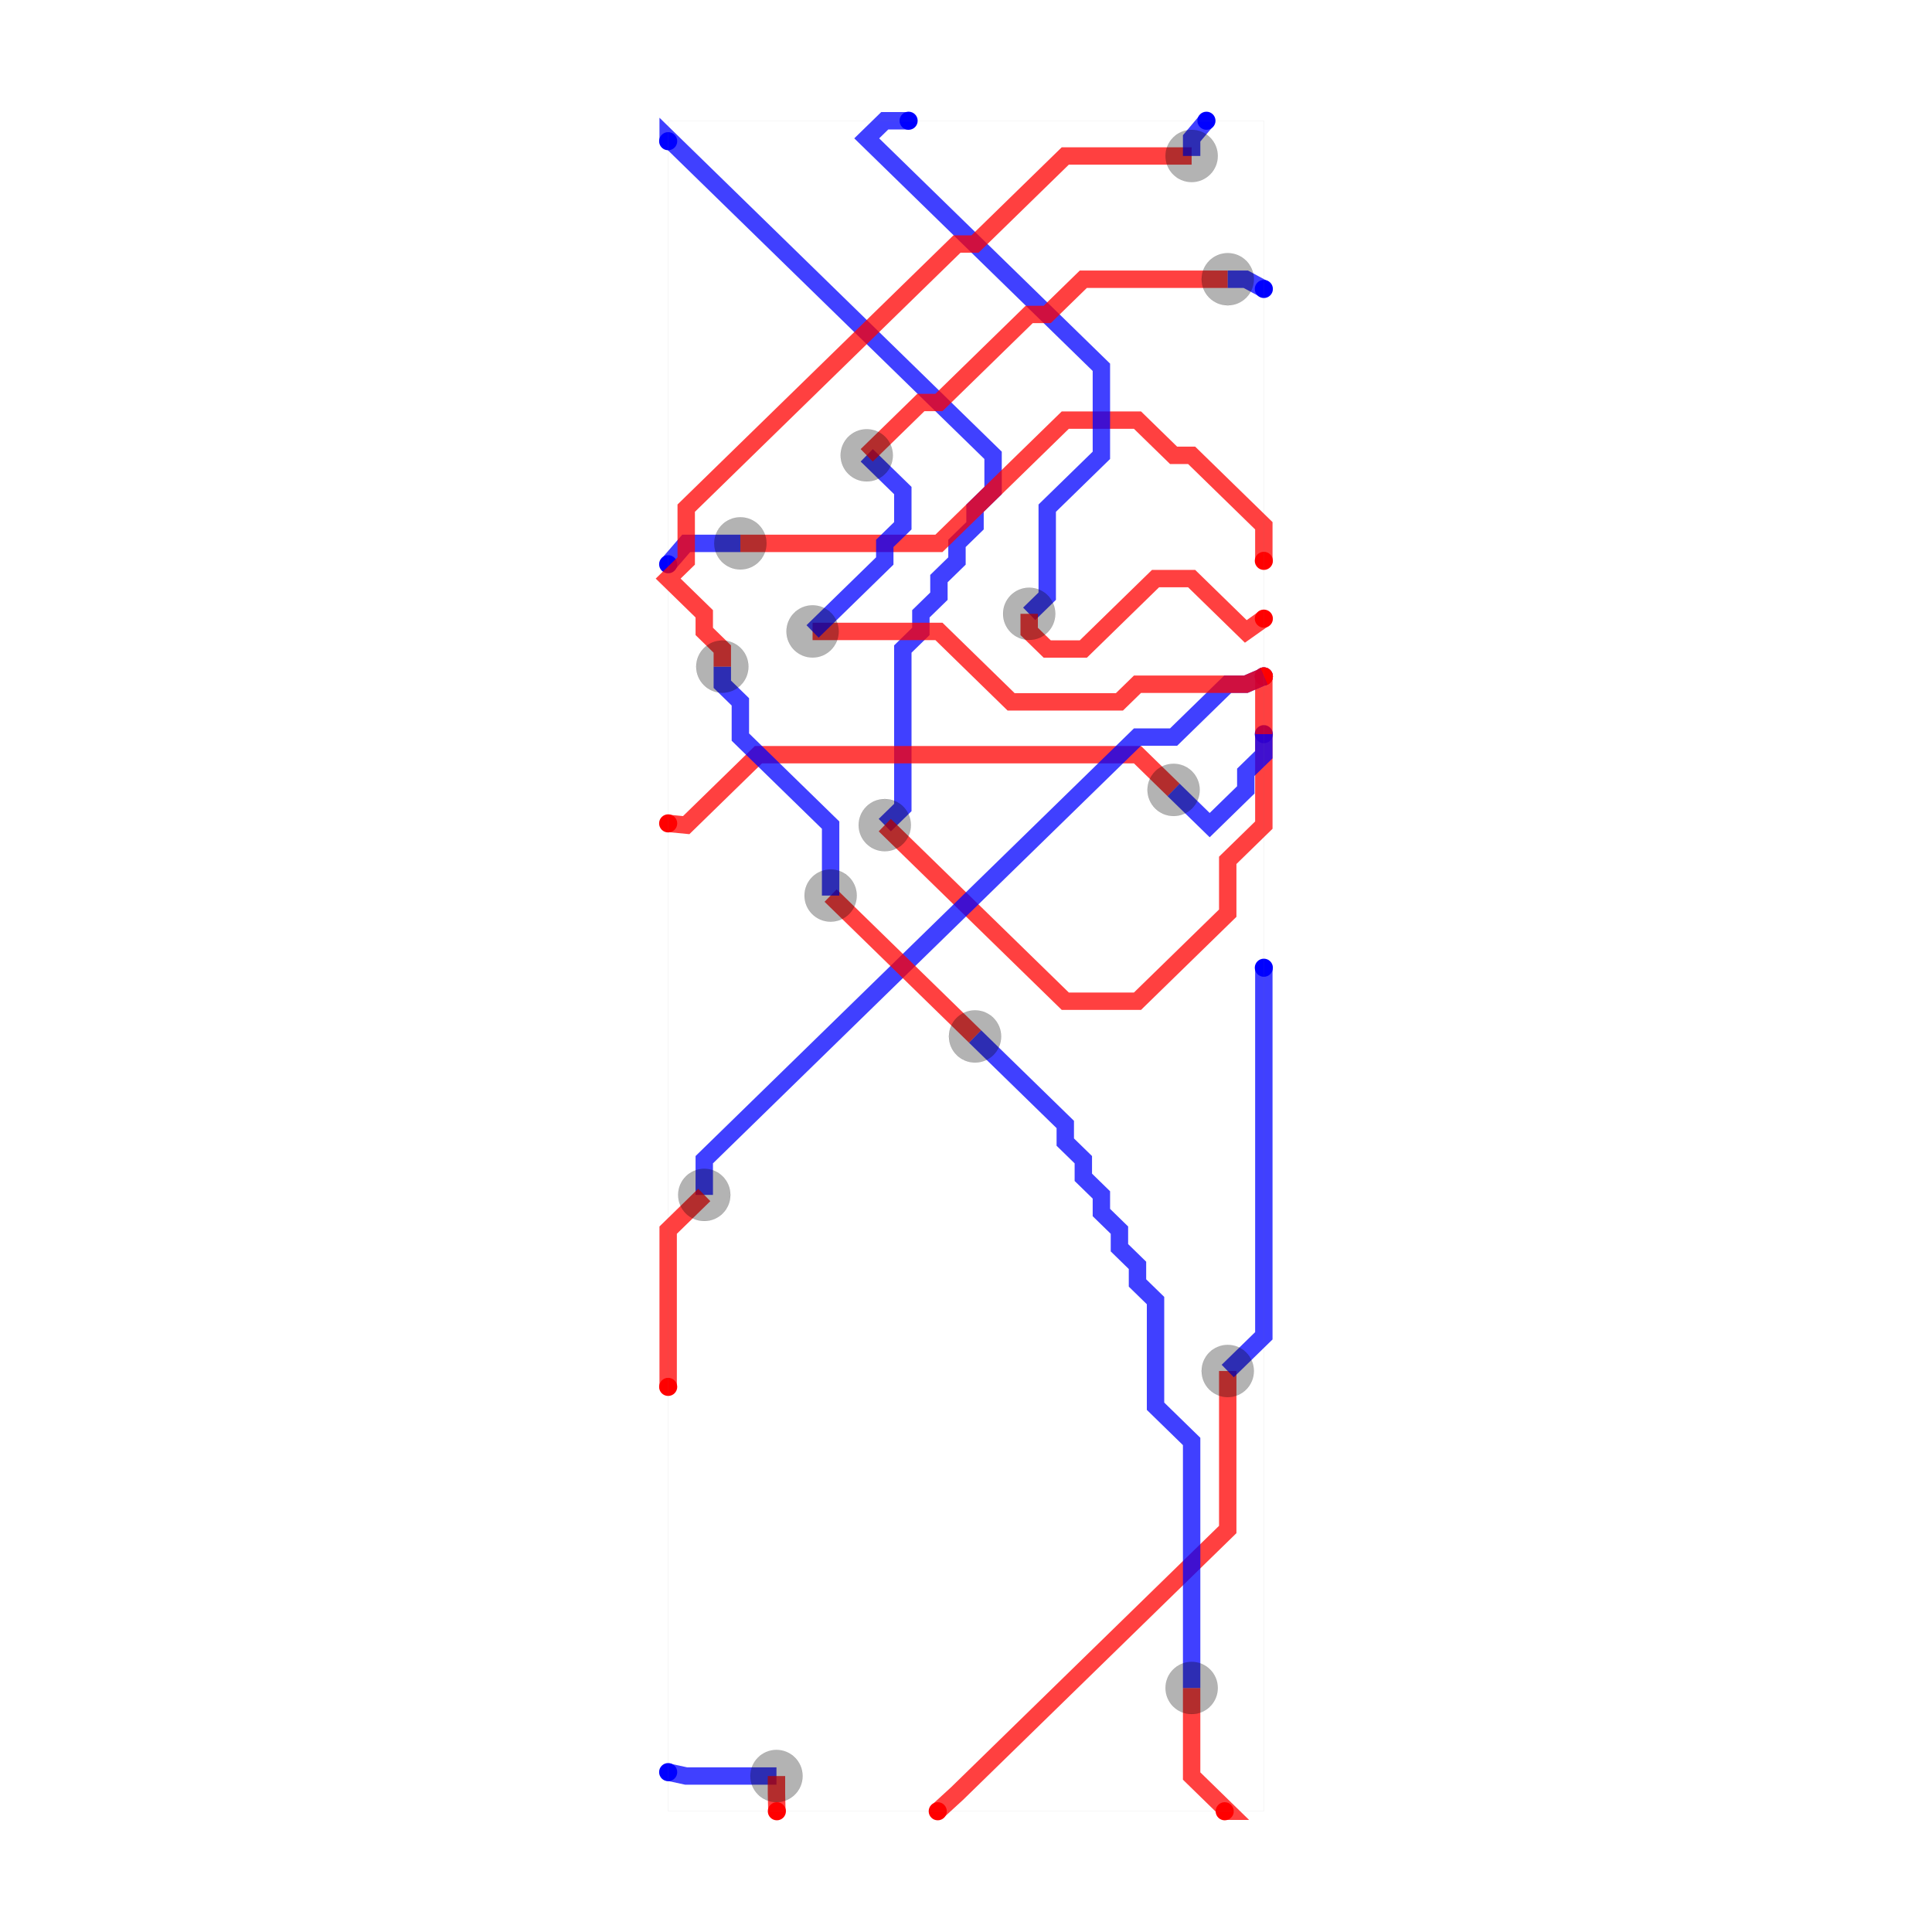
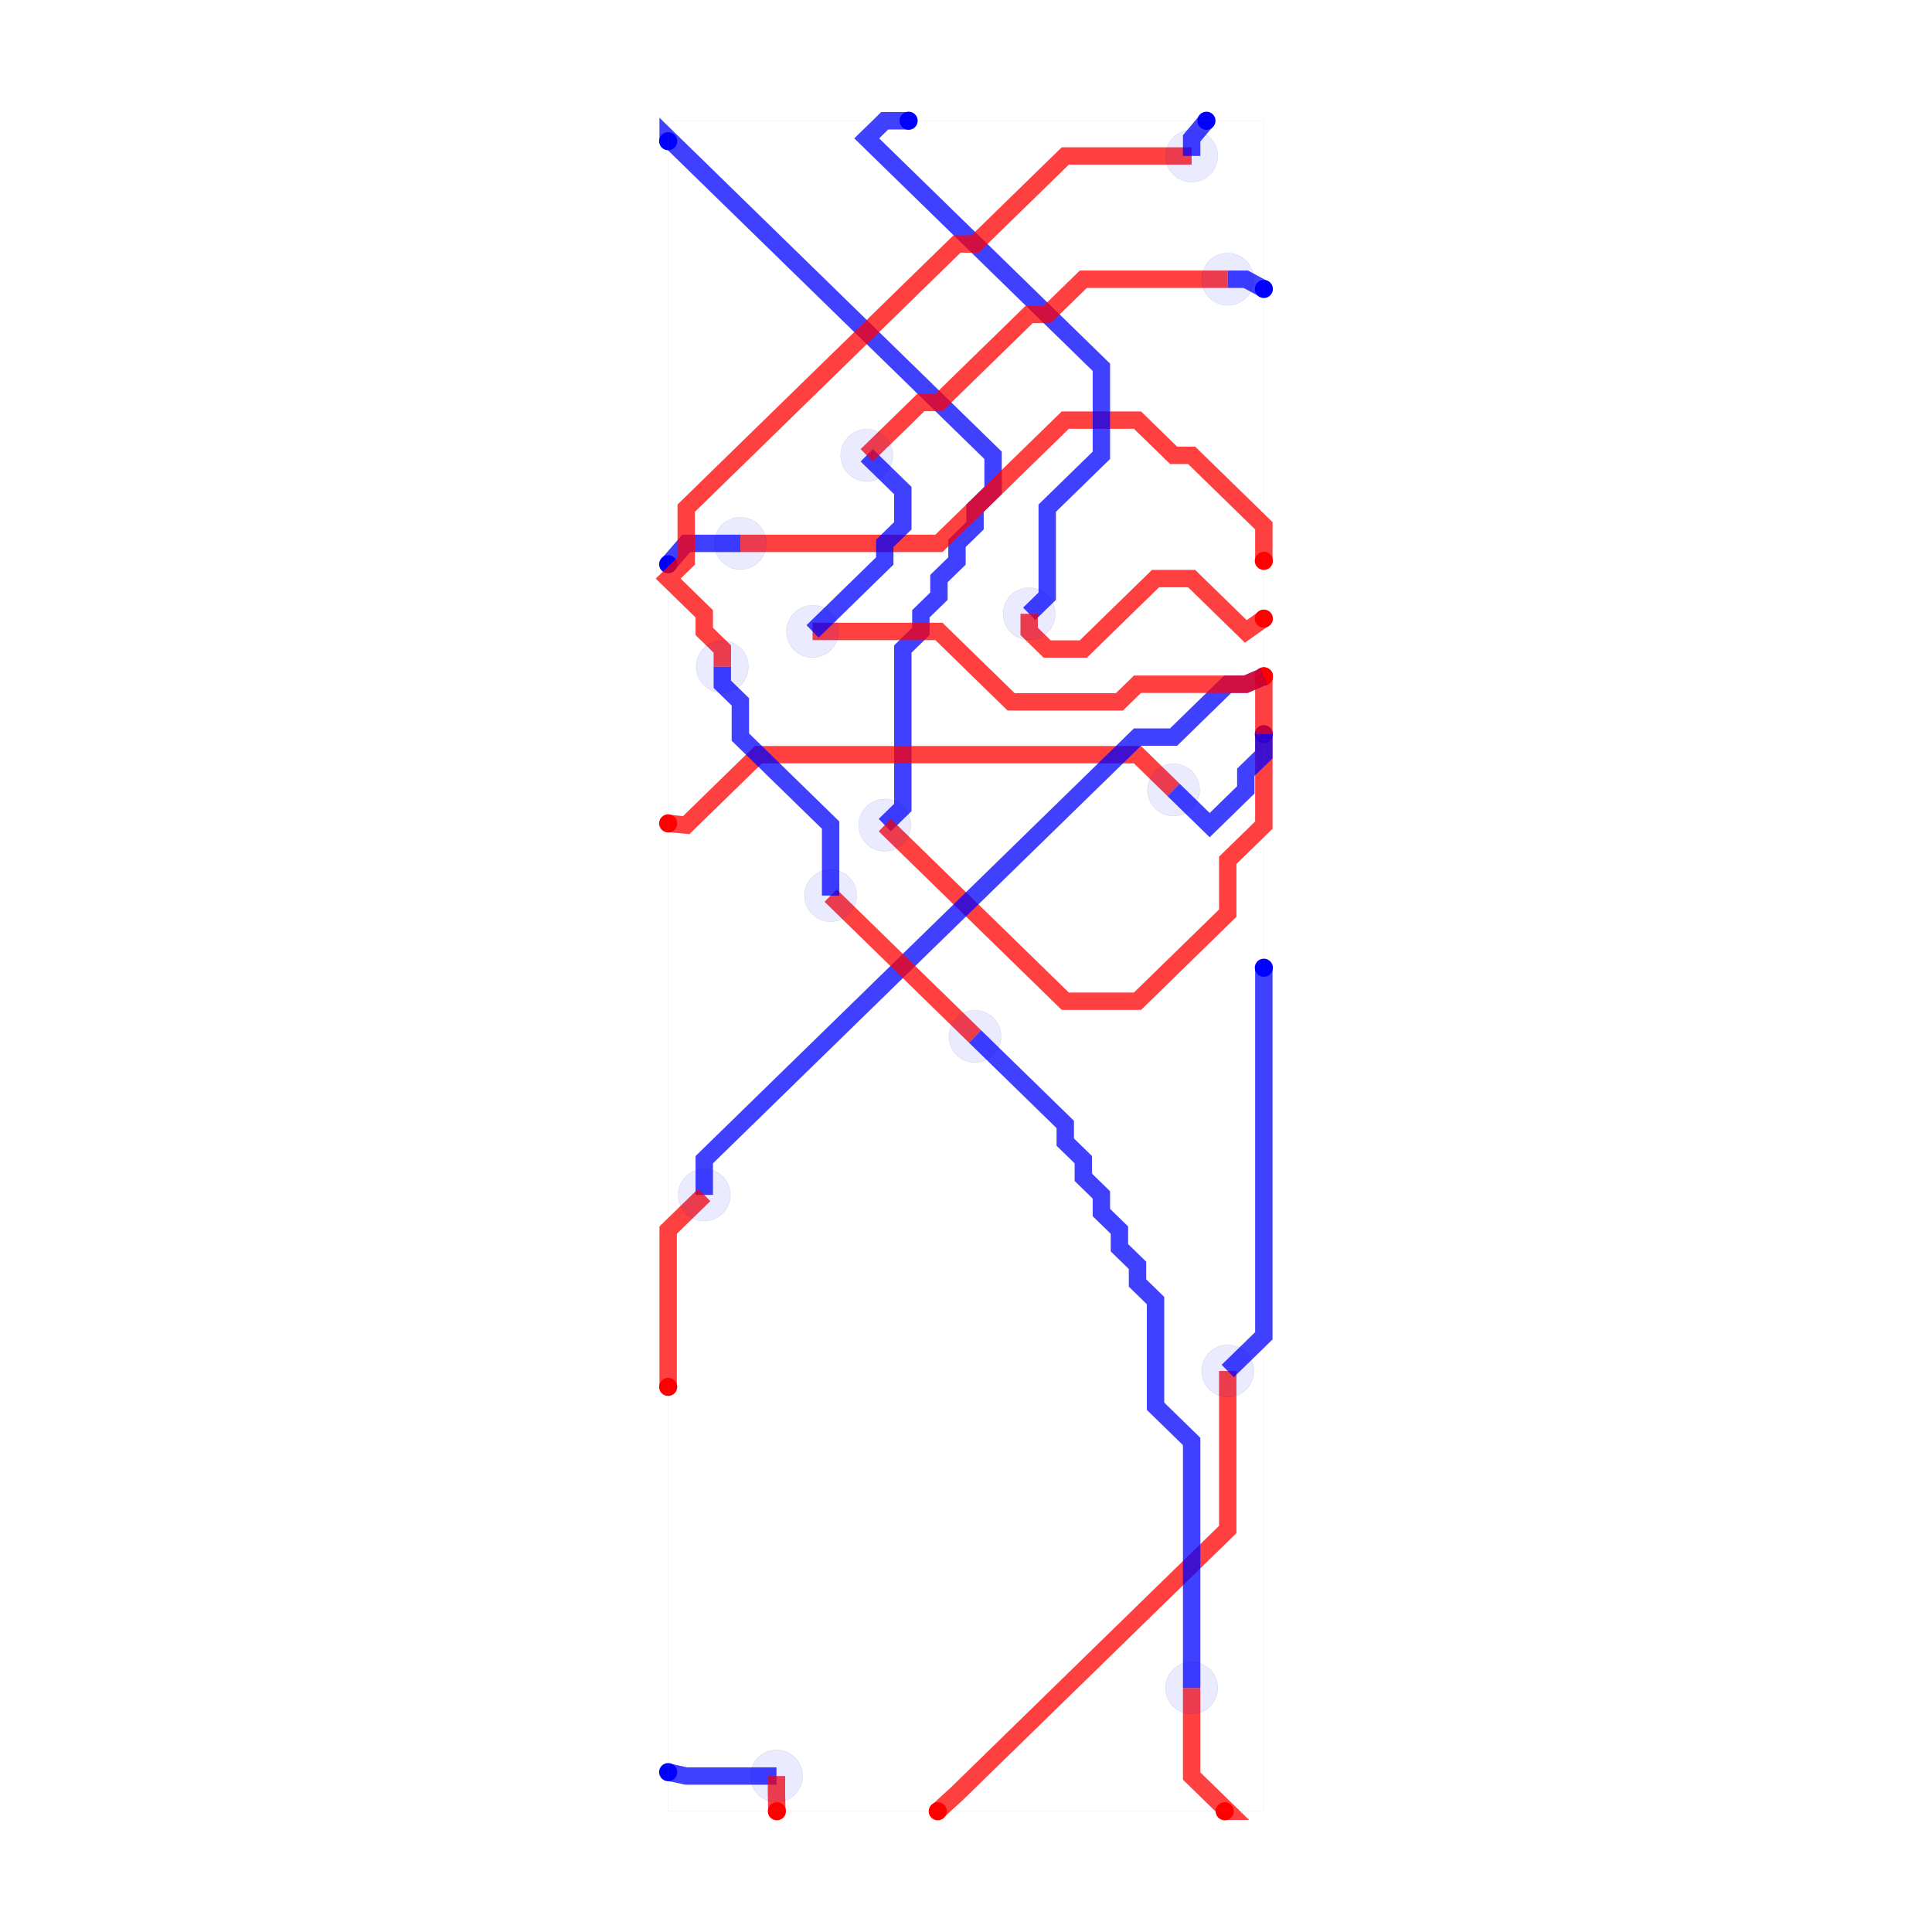
<svg xmlns="http://www.w3.org/2000/svg" width="640" height="640" viewBox="0 0 640 640">
  <rect width="100%" height="100%" fill="white" />
  <g>
    <circle data-type="point" data-label="source_net_10" data-x="-2.325" data-y="0.00012700000002041634" cx="418.663" cy="224.067" r="3" fill="blue" />
  </g>
  <g>
    <circle data-type="point" data-label="source_net_10" data-x="-5.75" data-y="-4.084999999999998" cx="221.337" cy="459.424" r="3" fill="red" />
  </g>
  <g>
    <circle data-type="point" data-label="source_net_11_mst1" data-x="-5.75" data-y="0.6450000000000004" cx="221.337" cy="186.914" r="3" fill="blue" />
  </g>
  <g>
    <circle data-type="point" data-label="source_net_11_mst1" data-x="-2.3249999999999993" data-y="0.6644318000000826" cx="418.663" cy="185.794" r="3" fill="red" />
  </g>
  <g>
    <circle data-type="point" data-label="source_net_14_mst0" data-x="-5.75" data-y="-6.3" cx="221.337" cy="587.037" r="3" fill="blue" />
  </g>
  <g>
    <circle data-type="point" data-label="source_net_14_mst0" data-x="-5.125000000000001" data-y="-6.525" cx="257.346" cy="600" r="3" fill="red" />
  </g>
  <g>
    <circle data-type="point" data-label="source_net_12_mst0" data-x="-5.75" data-y="3.0775" cx="221.337" cy="46.77" r="3" fill="blue" />
  </g>
  <g>
    <circle data-type="point" data-label="source_net_12_mst0" data-x="-2.3249999999999993" data-y="0.00012700000002052736" cx="418.663" cy="224.067" r="3" fill="red" />
  </g>
  <g>
    <circle data-type="point" data-label="source_net_12_mst1" data-x="-2.3249999999999993" data-y="0.00012700000002052736" cx="418.663" cy="224.067" r="3" fill="red" />
  </g>
  <g>
    <circle data-type="point" data-label="source_net_12_mst1" data-x="-2.3249999999999993" data-y="2.227772720000033" cx="418.663" cy="95.725" r="3" fill="blue" />
  </g>
  <g>
    <circle data-type="point" data-label="source_net_8_mst1" data-x="-5.75" data-y="-0.8449999999999998" cx="221.337" cy="272.757" r="3" fill="red" />
  </g>
  <g>
    <circle data-type="point" data-label="source_net_8_mst1" data-x="-2.325" data-y="-0.33202540000001046" cx="418.663" cy="243.203" r="3" fill="blue" />
  </g>
  <g>
    <circle data-type="point" data-label="source_net_13_mst1" data-x="-4.367500000000001" data-y="3.195" cx="300.988" cy="40" r="3" fill="blue" />
  </g>
  <g>
    <circle data-type="point" data-label="source_net_13_mst1" data-x="-2.3249999999999993" data-y="0.3322794000000515" cx="418.663" cy="204.93" r="3" fill="red" />
  </g>
  <g>
    <circle data-type="point" data-label="source_net_14_mst1" data-x="-4.2" data-y="-6.525" cx="310.638" cy="600" r="3" fill="red" />
  </g>
  <g>
    <circle data-type="point" data-label="source_net_14_mst1" data-x="-2.3249999999999993" data-y="-1.6749962000000074" cx="418.663" cy="320.576" r="3" fill="blue" />
  </g>
  <g>
    <circle data-type="point" data-label="source_net_15_mst4" data-x="-2.55" data-y="-6.525" cx="405.7" cy="600" r="3" fill="red" />
  </g>
  <g>
    <circle data-type="point" data-label="source_net_15_mst4" data-x="-2.655000000000001" data-y="3.1949999999999994" cx="399.65" cy="40" r="3" fill="blue" />
  </g>
  <g>
    <polyline data-points="-4.2,-6.525 -4.089393939393939,-6.423749999999999 -3.985606060606061,-6.322499999999999 -3.8818181818181823,-6.2212499999999995 -3.778030303030303,-6.119999999999999 -3.6742424242424243,-6.01875 -3.5704545454545458,-5.917499999999999 -3.466666666666667,-5.816249999999999 -3.362878787878788,-5.714999999999999 -3.2590909090909093,-5.61375 -3.1553030303030303,-5.512499999999999 -3.0515151515151513,-5.411249999999999 -2.9477272727272728,-5.31 -2.843939393939394,-5.208749999999999 -2.7401515151515152,-5.107499999999999 -2.6363636363636362,-5.00625 -2.5325757575757573,-4.904999999999999 -2.5325757575757573,-4.80375 -2.5325757575757573,-4.702499999999999 -2.5325757575757573,-4.601249999999999 -2.5325757575757573,-4.5 -2.5325757575757573,-4.398750000000001 -2.5325757575757573,-4.297499999999999 -2.5325757575757573,-4.196249999999999 -2.5325757575757573,-4.095 -2.5325757575757573,-3.99375" data-type="line" data-label="" points="310.638,600 317.01,594.167 322.99,588.333 328.969,582.5 334.949,576.667 340.928,570.833 346.908,565 352.888,559.167 358.867,553.333 364.847,547.5 370.826,541.667 376.806,535.833 382.785,530 388.765,524.167 394.744,518.333 400.724,512.5 406.703,506.667 406.703,500.833 406.703,495 406.703,489.167 406.703,483.333 406.703,477.5 406.703,471.667 406.703,465.833 406.703,460 406.703,454.167" fill="none" stroke="rgba(255,0,0,0.75)" stroke-width="5.761" />
  </g>
  <g>
    <polyline data-points="-2.5325757575757573,-3.99375 -2.428787878787879,-3.8925 -2.325,-3.7912500000000002 -2.325,-3.6900000000000004 -2.325,-3.58875 -2.325,-3.4875000000000003 -2.325,-3.38625 -2.325,-3.2850000000000006 -2.325,-3.1837500000000003 -2.325,-3.0825000000000005 -2.325,-2.98125 -2.325,-2.8800000000000003 -2.325,-2.7787500000000005 -2.325,-2.6775000000000007 -2.325,-2.5762500000000004 -2.325,-2.475000000000001 -2.325,-2.3737500000000002 -2.325,-2.272500000000001 -2.325,-2.17125 -2.325,-2.0700000000000007 -2.325,-1.9687500000000009 -2.325,-1.8675000000000004 -2.325,-1.7662500000000008 -2.3249999999999993,-1.6749962000000074" data-type="line" data-label="" points="406.703,454.167 412.683,448.333 418.663,442.5 418.663,436.667 418.663,430.833 418.663,425 418.663,419.167 418.663,413.333 418.663,407.5 418.663,401.667 418.663,395.833 418.663,390 418.663,384.167 418.663,378.333 418.663,372.5 418.663,366.667 418.663,360.833 418.663,355 418.663,349.167 418.663,343.333 418.663,337.5 418.663,331.667 418.663,325.833 418.663,320.576" fill="none" stroke="rgba(0,0,255,0.75)" stroke-width="5.761" />
  </g>
  <g>
    <polyline data-points="-5.75,-6.3 -5.646212121212121,-6.322499999999999 -5.542424242424242,-6.322499999999999 -5.4386363636363635,-6.322499999999999 -5.334848484848484,-6.322499999999999 -5.231060606060606,-6.322499999999999 -5.127272727272727,-6.322499999999999" data-type="line" data-label="" points="221.337,587.037 227.317,588.333 233.297,588.333 239.276,588.333 245.256,588.333 251.235,588.333 257.215,588.333" fill="none" stroke="rgba(0,0,255,0.75)" stroke-width="5.761" />
  </g>
  <g>
    <polyline data-points="-5.127272727272727,-6.322499999999999 -5.127272727272727,-6.423749999999999 -5.125000000000001,-6.525" data-type="line" data-label="" points="257.215,588.333 257.215,594.167 257.346,600" fill="none" stroke="rgba(255,0,0,0.75)" stroke-width="5.761" />
  </g>
  <g>
    <polyline data-points="-5.75,3.0775 -5.75,3.0937499999999987 -5.646212121212121,2.992499999999999 -5.542424242424242,2.8912499999999977 -5.4386363636363635,2.789999999999998 -5.334848484848484,2.6887499999999984 -5.231060606060606,2.5874999999999986 -5.127272727272727,2.486249999999999 -5.023484848484848,2.3849999999999976 -4.91969696969697,2.283749999999998 -4.8159090909090905,2.1824999999999983 -4.712121212121212,2.081249999999999 -4.6083333333333325,1.9799999999999993 -4.504545454545454,1.878749999999998 -4.400757575757576,1.7774999999999983 -4.296969696969697,1.6762499999999987 -4.193181818181818,1.574999999999999 -4.089393939393939,1.4737499999999986 -3.985606060606061,1.372499999999999 -3.8818181818181823,1.2712499999999984 -3.8818181818181823,1.1699999999999988 -3.8818181818181823,1.0687499999999992 -3.985606060606061,0.9674999999999988 -3.985606060606061,0.8662499999999992 -4.089393939393939,0.7649999999999987 -4.089393939393939,0.6637499999999991 -4.193181818181818,0.5624999999999994 -4.193181818181818,0.4612499999999989 -4.296969696969697,0.35999999999999927 -4.296969696969697,0.25874999999999876 -4.400757575757576,0.15749999999999914 -4.400757575757576,0.05624999999999952 -4.400757575757576,-0.045000000000000984 -4.400757575757576,-0.1462500000000006 -4.400757575757576,-0.2475000000000011 -4.400757575757576,-0.3487500000000007 -4.400757575757576,-0.45000000000000034 -4.400757575757576,-0.5512500000000008 -4.400757575757576,-0.6525000000000004 -4.400757575757576,-0.7537500000000009 -4.504545454545454,-0.8550000000000005" data-type="line" data-label="" points="221.337,46.77 221.337,45.833 227.317,51.667 233.297,57.5 239.276,63.333 245.256,69.167 251.235,75 257.215,80.833 263.194,86.667 269.174,92.5 275.153,98.333 281.133,104.167 287.112,110 293.092,115.833 299.072,121.667 305.051,127.5 311.031,133.333 317.01,139.167 322.99,145 328.969,150.833 328.969,156.667 328.969,162.5 322.99,168.333 322.99,174.167 317.01,180 317.01,185.833 311.031,191.667 311.031,197.5 305.051,203.333 305.051,209.167 299.072,215 299.072,220.833 299.072,226.667 299.072,232.5 299.072,238.333 299.072,244.167 299.072,250 299.072,255.833 299.072,261.667 299.072,267.5 293.092,273.333" fill="none" stroke="rgba(0,0,255,0.75)" stroke-width="5.761" />
  </g>
  <g>
    <polyline data-points="-4.504545454545454,-0.8550000000000005 -4.400757575757576,-0.9562500000000002 -4.296969696969697,-1.0575000000000008 -4.193181818181818,-1.1587500000000004 -4.089393939393939,-1.260000000000001 -3.985606060606061,-1.3612500000000005 -3.8818181818181823,-1.4625000000000001 -3.778030303030303,-1.5637500000000006 -3.6742424242424243,-1.6650000000000003 -3.5704545454545458,-1.7662500000000008 -3.466666666666667,-1.8675000000000004 -3.362878787878788,-1.8675000000000004 -3.2590909090909093,-1.8675000000000004 -3.1553030303030303,-1.8675000000000004 -3.0515151515151513,-1.8675000000000004 -2.9477272727272728,-1.7662500000000008 -2.843939393939394,-1.6650000000000003 -2.7401515151515152,-1.5637500000000006 -2.6363636363636362,-1.4625000000000001 -2.5325757575757573,-1.3612500000000005 -2.5325757575757573,-1.260000000000001 -2.5325757575757573,-1.1587500000000004 -2.5325757575757573,-1.0575000000000008 -2.428787878787879,-0.9562500000000002 -2.325,-0.8550000000000005 -2.325,-0.7537500000000009 -2.325,-0.6525000000000004 -2.325,-0.5512500000000008 -2.325,-0.45000000000000034 -2.325,-0.3487500000000007 -2.325,-0.2475000000000011 -2.325,-0.1462500000000006 -2.325,-0.045000000000000984 -2.3249999999999993,0.00012700000002052736" data-type="line" data-label="" points="293.092,273.333 299.072,279.167 305.051,285 311.031,290.833 317.01,296.667 322.99,302.5 328.969,308.333 334.949,314.167 340.928,320 346.908,325.833 352.888,331.667 358.867,331.667 364.847,331.667 370.826,331.667 376.806,331.667 382.785,325.833 388.765,320 394.744,314.167 400.724,308.333 406.703,302.5 406.703,296.667 406.703,290.833 406.703,285 412.683,279.167 418.663,273.333 418.663,267.5 418.663,261.667 418.663,255.833 418.663,250 418.663,244.167 418.663,238.333 418.663,232.5 418.663,226.667 418.663,224.067" fill="none" stroke="rgba(255,0,0,0.75)" stroke-width="5.761" />
  </g>
  <g>
    <polyline data-points="-5.75,-0.8449999999999998 -5.646212121212121,-0.8550000000000005 -5.542424242424242,-0.7537500000000009 -5.4386363636363635,-0.6525000000000004 -5.334848484848484,-0.5512500000000008 -5.231060606060606,-0.45000000000000034 -5.127272727272727,-0.45000000000000034 -5.023484848484848,-0.45000000000000034 -4.91969696969697,-0.45000000000000034 -4.8159090909090905,-0.45000000000000034 -4.712121212121212,-0.45000000000000034 -4.6083333333333325,-0.45000000000000034 -4.504545454545454,-0.45000000000000034 -4.400757575757576,-0.45000000000000034 -4.296969696969697,-0.45000000000000034 -4.193181818181818,-0.45000000000000034 -4.089393939393939,-0.45000000000000034 -3.985606060606061,-0.45000000000000034 -3.8818181818181823,-0.45000000000000034 -3.778030303030303,-0.45000000000000034 -3.6742424242424243,-0.45000000000000034 -3.5704545454545458,-0.45000000000000034 -3.466666666666667,-0.45000000000000034 -3.362878787878788,-0.45000000000000034 -3.2590909090909093,-0.45000000000000034 -3.1553030303030303,-0.45000000000000034 -3.0515151515151513,-0.45000000000000034 -2.9477272727272728,-0.5512500000000008 -2.843939393939394,-0.6525000000000004" data-type="line" data-label="" points="221.337,272.757 227.317,273.333 233.297,267.5 239.276,261.667 245.256,255.833 251.235,250 257.215,250 263.194,250 269.174,250 275.153,250 281.133,250 287.112,250 293.092,250 299.072,250 305.051,250 311.031,250 317.01,250 322.99,250 328.969,250 334.949,250 340.928,250 346.908,250 352.888,250 358.867,250 364.847,250 370.826,250 376.806,250 382.785,255.833 388.765,261.667" fill="none" stroke="rgba(255,0,0,0.75)" stroke-width="5.761" />
  </g>
  <g>
    <polyline data-points="-2.843939393939394,-0.6525000000000004 -2.7401515151515152,-0.7537500000000009 -2.6363636363636362,-0.8550000000000005 -2.5325757575757573,-0.7537500000000009 -2.428787878787879,-0.6525000000000004 -2.428787878787879,-0.5512500000000008 -2.325,-0.45000000000000034 -2.325,-0.33202540000001046" data-type="line" data-label="" points="388.765,261.667 394.744,267.5 400.724,273.333 406.703,267.5 412.683,261.667 412.683,255.833 418.663,250 418.663,243.203" fill="none" stroke="rgba(0,0,255,0.75)" stroke-width="5.761" />
  </g>
  <g>
    <polyline data-points="-2.325,0.00012700000002041634 -2.428787878787879,-0.045000000000000984 -2.5325757575757573,-0.045000000000000984 -2.6363636363636362,-0.1462500000000006 -2.7401515151515152,-0.2475000000000011 -2.843939393939394,-0.3487500000000007 -2.9477272727272728,-0.3487500000000007 -3.0515151515151513,-0.3487500000000007 -3.1553030303030303,-0.45000000000000034 -3.2590909090909093,-0.5512500000000008 -3.362878787878788,-0.6525000000000004 -3.466666666666667,-0.7537500000000009 -3.5704545454545458,-0.8550000000000005 -3.6742424242424243,-0.9562500000000002 -3.778030303030303,-1.0575000000000008 -3.8818181818181823,-1.1587500000000004 -3.985606060606061,-1.260000000000001 -4.089393939393939,-1.3612500000000005 -4.193181818181818,-1.4625000000000001 -4.296969696969697,-1.5637500000000006 -4.400757575757576,-1.6650000000000003 -4.504545454545454,-1.7662500000000008 -4.6083333333333325,-1.8675000000000004 -4.712121212121212,-1.9687500000000009 -4.8159090909090905,-2.0700000000000007 -4.91969696969697,-2.17125 -5.023484848484848,-2.272500000000001 -5.127272727272727,-2.3737500000000002 -5.231060606060606,-2.475000000000001 -5.334848484848484,-2.5762500000000004 -5.4386363636363635,-2.6775000000000007 -5.542424242424242,-2.7787500000000005 -5.542424242424242,-2.8800000000000003 -5.542424242424242,-2.98125" data-type="line" data-label="" points="418.663,224.067 412.683,226.667 406.703,226.667 400.724,232.5 394.744,238.333 388.765,244.167 382.785,244.167 376.806,244.167 370.826,250 364.847,255.833 358.867,261.667 352.888,267.5 346.908,273.333 340.928,279.167 334.949,285 328.969,290.833 322.99,296.667 317.01,302.5 311.031,308.333 305.051,314.167 299.072,320 293.092,325.833 287.112,331.667 281.133,337.5 275.153,343.333 269.174,349.167 263.194,355 257.215,360.833 251.235,366.667 245.256,372.5 239.276,378.333 233.297,384.167 233.297,390 233.297,395.833" fill="none" stroke="rgba(0,0,255,0.75)" stroke-width="5.761" />
  </g>
  <g>
    <polyline data-points="-5.542424242424242,-2.98125 -5.646212121212121,-3.0825000000000005 -5.75,-3.1837500000000003 -5.75,-3.2850000000000006 -5.75,-3.38625 -5.75,-3.4875000000000003 -5.75,-3.58875 -5.75,-3.6900000000000004 -5.75,-3.7912500000000002 -5.75,-3.8925 -5.75,-3.99375 -5.75,-4.084999999999998" data-type="line" data-label="" points="233.297,395.833 227.317,401.667 221.337,407.5 221.337,413.333 221.337,419.167 221.337,425 221.337,430.833 221.337,436.667 221.337,442.5 221.337,448.333 221.337,454.167 221.337,459.424" fill="none" stroke="rgba(255,0,0,0.75)" stroke-width="5.761" />
  </g>
  <g>
    <polyline data-points="-5.75,0.6450000000000004 -5.646212121212121,0.7649999999999987 -5.542424242424242,0.7649999999999987 -5.4386363636363635,0.7649999999999987 -5.334848484848484,0.7649999999999987" data-type="line" data-label="" points="221.337,186.914 227.317,180 233.297,180 239.276,180 245.256,180" fill="none" stroke="rgba(0,0,255,0.75)" stroke-width="5.761" />
  </g>
  <g>
    <polyline data-points="-5.334848484848484,0.7649999999999987 -5.231060606060606,0.7649999999999987 -5.127272727272727,0.7649999999999987 -5.023484848484848,0.7649999999999987 -4.91969696969697,0.7649999999999987 -4.8159090909090905,0.7649999999999987 -4.712121212121212,0.7649999999999987 -4.6083333333333325,0.7649999999999987 -4.504545454545454,0.7649999999999987 -4.400757575757576,0.7649999999999987 -4.296969696969697,0.7649999999999987 -4.193181818181818,0.7649999999999987 -4.089393939393939,0.8662499999999992 -3.985606060606061,0.9674999999999988 -3.8818181818181823,1.0687499999999992 -3.778030303030303,1.1699999999999988 -3.6742424242424243,1.2712499999999984 -3.5704545454545458,1.372499999999999 -3.466666666666667,1.4737499999999986 -3.362878787878788,1.4737499999999986 -3.2590909090909093,1.4737499999999986 -3.1553030303030303,1.4737499999999986 -3.0515151515151513,1.4737499999999986 -2.9477272727272728,1.372499999999999 -2.843939393939394,1.2712499999999984 -2.7401515151515152,1.2712499999999984 -2.6363636363636362,1.1699999999999988 -2.5325757575757573,1.0687499999999992 -2.428787878787879,0.9674999999999988 -2.325,0.8662499999999992 -2.325,0.7649999999999987 -2.3249999999999993,0.6644318000000826" data-type="line" data-label="" points="245.256,180 251.235,180 257.215,180 263.194,180 269.174,180 275.153,180 281.133,180 287.112,180 293.092,180 299.072,180 305.051,180 311.031,180 317.01,174.167 322.99,168.333 328.969,162.5 334.949,156.667 340.928,150.833 346.908,145 352.888,139.167 358.867,139.167 364.847,139.167 370.826,139.167 376.806,139.167 382.785,145 388.765,150.833 394.744,150.833 400.724,156.667 406.703,162.5 412.683,168.333 418.663,174.167 418.663,180 418.663,185.794" fill="none" stroke="rgba(255,0,0,0.75)" stroke-width="5.761" />
  </g>
  <g>
    <polyline data-points="-4.367500000000001,3.195 -4.504545454545454,3.194999999999998 -4.6083333333333325,3.0937499999999987 -4.504545454545454,2.992499999999999 -4.400757575757576,2.8912499999999977 -4.296969696969697,2.789999999999998 -4.193181818181818,2.6887499999999984 -4.089393939393939,2.5874999999999986 -3.985606060606061,2.486249999999999 -3.8818181818181823,2.3849999999999976 -3.778030303030303,2.283749999999998 -3.6742424242424243,2.1824999999999983 -3.5704545454545458,2.081249999999999 -3.466666666666667,1.9799999999999993 -3.362878787878788,1.878749999999998 -3.2590909090909093,1.7774999999999983 -3.2590909090909093,1.6762499999999987 -3.2590909090909093,1.574999999999999 -3.2590909090909093,1.4737499999999986 -3.2590909090909093,1.372499999999999 -3.2590909090909093,1.2712499999999984 -3.362878787878788,1.1699999999999988 -3.466666666666667,1.0687499999999992 -3.5704545454545458,0.9674999999999988 -3.5704545454545458,0.8662499999999992 -3.5704545454545458,0.7649999999999987 -3.5704545454545458,0.6637499999999991 -3.5704545454545458,0.5624999999999994 -3.5704545454545458,0.4612499999999989 -3.6742424242424243,0.35999999999999927" data-type="line" data-label="" points="300.988,40 293.092,40 287.112,45.833 293.092,51.667 299.072,57.5 305.051,63.333 311.031,69.167 317.01,75 322.99,80.833 328.969,86.667 334.949,92.5 340.928,98.333 346.908,104.167 352.888,110 358.867,115.833 364.847,121.667 364.847,127.5 364.847,133.333 364.847,139.167 364.847,145 364.847,150.833 358.867,156.667 352.888,162.5 346.908,168.333 346.908,174.167 346.908,180 346.908,185.833 346.908,191.667 346.908,197.5 340.928,203.333" fill="none" stroke="rgba(0,0,255,0.75)" stroke-width="5.761" />
  </g>
  <g>
    <polyline data-points="-3.6742424242424243,0.35999999999999927 -3.6742424242424243,0.25874999999999876 -3.5704545454545458,0.15749999999999914 -3.466666666666667,0.15749999999999914 -3.362878787878788,0.15749999999999914 -3.2590909090909093,0.25874999999999876 -3.1553030303030303,0.35999999999999927 -3.0515151515151513,0.4612499999999989 -2.9477272727272728,0.5624999999999994 -2.843939393939394,0.5624999999999994 -2.7401515151515152,0.5624999999999994 -2.6363636363636362,0.4612499999999989 -2.5325757575757573,0.35999999999999927 -2.428787878787879,0.25874999999999876 -2.3249999999999993,0.3322794000000515" data-type="line" data-label="" points="340.928,203.333 340.928,209.167 346.908,215 352.888,215 358.867,215 364.847,209.167 370.826,203.333 376.806,197.5 382.785,191.667 388.765,191.667 394.744,191.667 400.724,197.5 406.703,203.333 412.683,209.167 418.663,204.93" fill="none" stroke="rgba(255,0,0,0.75)" stroke-width="5.761" />
  </g>
  <g>
    <polyline data-points="-2.3249999999999993,0.00012700000002052736 -2.428787878787879,-0.045000000000000984 -2.5325757575757573,-0.045000000000000984 -2.6363636363636362,-0.045000000000000984 -2.7401515151515152,-0.045000000000000984 -2.843939393939394,-0.045000000000000984 -2.9477272727272728,-0.045000000000000984 -3.0515151515151513,-0.045000000000000984 -3.1553030303030303,-0.1462500000000006 -3.2590909090909093,-0.1462500000000006 -3.362878787878788,-0.1462500000000006 -3.466666666666667,-0.1462500000000006 -3.5704545454545458,-0.1462500000000006 -3.6742424242424243,-0.1462500000000006 -3.778030303030303,-0.1462500000000006 -3.8818181818181823,-0.045000000000000984 -3.985606060606061,0.05624999999999952 -4.089393939393939,0.15749999999999914 -4.193181818181818,0.25874999999999876 -4.296969696969697,0.25874999999999876 -4.400757575757576,0.25874999999999876 -4.504545454545454,0.25874999999999876 -4.6083333333333325,0.25874999999999876 -4.712121212121212,0.25874999999999876 -4.8159090909090905,0.25874999999999876 -4.91969696969697,0.25874999999999876" data-type="line" data-label="" points="418.663,224.067 412.683,226.667 406.703,226.667 400.724,226.667 394.744,226.667 388.765,226.667 382.785,226.667 376.806,226.667 370.826,232.5 364.847,232.5 358.867,232.5 352.888,232.5 346.908,232.5 340.928,232.5 334.949,232.5 328.969,226.667 322.99,220.833 317.01,215 311.031,209.167 305.051,209.167 299.072,209.167 293.092,209.167 287.112,209.167 281.133,209.167 275.153,209.167 269.174,209.167" fill="none" stroke="rgba(255,0,0,0.75)" stroke-width="5.761" />
  </g>
  <g>
    <polyline data-points="-4.91969696969697,0.25874999999999876 -4.8159090909090905,0.35999999999999927 -4.712121212121212,0.4612499999999989 -4.6083333333333325,0.5624999999999994 -4.504545454545454,0.6637499999999991 -4.504545454545454,0.7649999999999987 -4.400757575757576,0.8662499999999992 -4.400757575757576,0.9674999999999988 -4.400757575757576,1.0687499999999992 -4.504545454545454,1.1699999999999988 -4.6083333333333325,1.2712499999999984" data-type="line" data-label="" points="269.174,209.167 275.153,203.333 281.133,197.5 287.112,191.667 293.092,185.833 293.092,180 299.072,174.167 299.072,168.333 299.072,162.5 293.092,156.667 287.112,150.833" fill="none" stroke="rgba(0,0,255,0.75)" stroke-width="5.761" />
  </g>
  <g>
    <polyline data-points="-4.6083333333333325,1.2712499999999984 -4.504545454545454,1.372499999999999 -4.400757575757576,1.4737499999999986 -4.296969696969697,1.574999999999999 -4.193181818181818,1.574999999999999 -4.089393939393939,1.6762499999999987 -3.985606060606061,1.7774999999999983 -3.8818181818181823,1.878749999999998 -3.778030303030303,1.9799999999999993 -3.6742424242424243,2.081249999999999 -3.5704545454545458,2.081249999999999 -3.466666666666667,2.1824999999999983 -3.362878787878788,2.283749999999998 -3.2590909090909093,2.283749999999998 -3.1553030303030303,2.283749999999998 -3.0515151515151513,2.283749999999998 -2.9477272727272728,2.283749999999998 -2.843939393939394,2.283749999999998 -2.7401515151515152,2.283749999999998 -2.6363636363636362,2.283749999999998 -2.5325757575757573,2.283749999999998" data-type="line" data-label="" points="287.112,150.833 293.092,145 299.072,139.167 305.051,133.333 311.031,133.333 317.01,127.5 322.99,121.667 328.969,115.833 334.949,110 340.928,104.167 346.908,104.167 352.888,98.333 358.867,92.5 364.847,92.5 370.826,92.5 376.806,92.5 382.785,92.5 388.765,92.5 394.744,92.5 400.724,92.5 406.703,92.5" fill="none" stroke="rgba(255,0,0,0.75)" stroke-width="5.761" />
  </g>
  <g>
    <polyline data-points="-2.5325757575757573,2.283749999999998 -2.428787878787879,2.283749999999998 -2.3249999999999993,2.227772720000033" data-type="line" data-label="" points="406.703,92.5 412.683,92.5 418.663,95.725" fill="none" stroke="rgba(0,0,255,0.75)" stroke-width="5.761" />
  </g>
  <g>
    <polyline data-points="-2.55,-6.525 -2.5325757575757573,-6.5249999999999995 -2.6363636363636362,-6.423749999999999 -2.7401515151515152,-6.322499999999999 -2.7401515151515152,-6.2212499999999995 -2.7401515151515152,-6.119999999999999 -2.7401515151515152,-6.01875 -2.7401515151515152,-5.917499999999999 -2.7401515151515152,-5.816249999999999" data-type="line" data-label="" points="405.7,600 406.703,600 400.724,594.167 394.744,588.333 394.744,582.5 394.744,576.667 394.744,570.833 394.744,565 394.744,559.167" fill="none" stroke="rgba(255,0,0,0.75)" stroke-width="5.761" />
  </g>
  <g>
    <polyline data-points="-2.7401515151515152,-5.816249999999999 -2.7401515151515152,-5.714999999999999 -2.7401515151515152,-5.61375 -2.7401515151515152,-5.512499999999999 -2.7401515151515152,-5.411249999999999 -2.7401515151515152,-5.31 -2.7401515151515152,-5.208749999999999 -2.7401515151515152,-5.107499999999999 -2.7401515151515152,-5.00625 -2.7401515151515152,-4.904999999999999 -2.7401515151515152,-4.80375 -2.7401515151515152,-4.702499999999999 -2.7401515151515152,-4.601249999999999 -2.7401515151515152,-4.5 -2.7401515151515152,-4.398750000000001 -2.843939393939394,-4.297499999999999 -2.9477272727272728,-4.196249999999999 -2.9477272727272728,-4.095 -2.9477272727272728,-3.99375 -2.9477272727272728,-3.8925 -2.9477272727272728,-3.7912500000000002 -2.9477272727272728,-3.6900000000000004 -2.9477272727272728,-3.58875 -3.0515151515151513,-3.4875000000000003 -3.0515151515151513,-3.38625 -3.1553030303030303,-3.2850000000000006 -3.1553030303030303,-3.1837500000000003 -3.2590909090909093,-3.0825000000000005 -3.2590909090909093,-2.98125 -3.362878787878788,-2.8800000000000003 -3.362878787878788,-2.7787500000000005 -3.466666666666667,-2.6775000000000007 -3.466666666666667,-2.5762500000000004 -3.5704545454545458,-2.475000000000001 -3.6742424242424243,-2.3737500000000002 -3.778030303030303,-2.272500000000001 -3.8818181818181823,-2.17125 -3.985606060606061,-2.0700000000000007" data-type="line" data-label="" points="394.744,559.167 394.744,553.333 394.744,547.5 394.744,541.667 394.744,535.833 394.744,530 394.744,524.167 394.744,518.333 394.744,512.5 394.744,506.667 394.744,500.833 394.744,495 394.744,489.167 394.744,483.333 394.744,477.5 388.765,471.667 382.785,465.833 382.785,460 382.785,454.167 382.785,448.333 382.785,442.5 382.785,436.667 382.785,430.833 376.806,425 376.806,419.167 370.826,413.333 370.826,407.5 364.847,401.667 364.847,395.833 358.867,390 358.867,384.167 352.888,378.333 352.888,372.5 346.908,366.667 340.928,360.833 334.949,355 328.969,349.167 322.99,343.333" fill="none" stroke="rgba(0,0,255,0.75)" stroke-width="5.761" />
  </g>
  <g>
    <polyline data-points="-3.985606060606061,-2.0700000000000007 -4.089393939393939,-1.9687500000000009 -4.193181818181818,-1.8675000000000004 -4.296969696969697,-1.7662500000000008 -4.400757575757576,-1.6650000000000003 -4.504545454545454,-1.5637500000000006 -4.6083333333333325,-1.4625000000000001 -4.712121212121212,-1.3612500000000005 -4.8159090909090905,-1.260000000000001" data-type="line" data-label="" points="322.99,343.333 317.01,337.5 311.031,331.667 305.051,325.833 299.072,320 293.092,314.167 287.112,308.333 281.133,302.5 275.153,296.667" fill="none" stroke="rgba(255,0,0,0.75)" stroke-width="5.761" />
  </g>
  <g>
    <polyline data-points="-4.8159090909090905,-1.260000000000001 -4.8159090909090905,-1.1587500000000004 -4.8159090909090905,-1.0575000000000008 -4.8159090909090905,-0.9562500000000002 -4.8159090909090905,-0.8550000000000005 -4.91969696969697,-0.7537500000000009 -5.023484848484848,-0.6525000000000004 -5.127272727272727,-0.5512500000000008 -5.231060606060606,-0.45000000000000034 -5.334848484848484,-0.3487500000000007 -5.334848484848484,-0.2475000000000011 -5.334848484848484,-0.1462500000000006 -5.4386363636363635,-0.045000000000000984 -5.4386363636363635,0.05624999999999952" data-type="line" data-label="" points="275.153,296.667 275.153,290.833 275.153,285 275.153,279.167 275.153,273.333 269.174,267.5 263.194,261.667 257.215,255.833 251.235,250 245.256,244.167 245.256,238.333 245.256,232.5 239.276,226.667 239.276,220.833" fill="none" stroke="rgba(0,0,255,0.75)" stroke-width="5.761" />
  </g>
  <g>
    <polyline data-points="-5.4386363636363635,0.05624999999999952 -5.4386363636363635,0.15749999999999914 -5.542424242424242,0.25874999999999876 -5.542424242424242,0.35999999999999927 -5.646212121212121,0.4612499999999989 -5.75,0.5624999999999994 -5.646212121212121,0.6637499999999991 -5.646212121212121,0.7649999999999987 -5.646212121212121,0.8662499999999992 -5.646212121212121,0.9674999999999988 -5.542424242424242,1.0687499999999992 -5.4386363636363635,1.1699999999999988 -5.334848484848484,1.2712499999999984 -5.231060606060606,1.372499999999999 -5.127272727272727,1.4737499999999986 -5.023484848484848,1.574999999999999 -4.91969696969697,1.6762499999999987 -4.8159090909090905,1.7774999999999983 -4.712121212121212,1.878749999999998 -4.6083333333333325,1.9799999999999993 -4.504545454545454,2.081249999999999 -4.400757575757576,2.1824999999999983 -4.296969696969697,2.283749999999998 -4.193181818181818,2.3849999999999976 -4.089393939393939,2.486249999999999 -3.985606060606061,2.486249999999999 -3.8818181818181823,2.5874999999999986 -3.778030303030303,2.6887499999999984 -3.6742424242424243,2.789999999999998 -3.5704545454545458,2.8912499999999977 -3.466666666666667,2.992499999999999 -3.362878787878788,2.992499999999999 -3.2590909090909093,2.992499999999999 -3.1553030303030303,2.992499999999999 -3.0515151515151513,2.992499999999999 -2.9477272727272728,2.992499999999999 -2.843939393939394,2.992499999999999 -2.7401515151515152,2.992499999999999" data-type="line" data-label="" points="239.276,220.833 239.276,215 233.297,209.167 233.297,203.333 227.317,197.5 221.337,191.667 227.317,185.833 227.317,180 227.317,174.167 227.317,168.333 233.297,162.5 239.276,156.667 245.256,150.833 251.235,145 257.215,139.167 263.194,133.333 269.174,127.5 275.153,121.667 281.133,115.833 287.112,110 293.092,104.167 299.072,98.333 305.051,92.5 311.031,86.667 317.01,80.833 322.99,80.833 328.969,75 334.949,69.167 340.928,63.333 346.908,57.5 352.888,51.667 358.867,51.667 364.847,51.667 370.826,51.667 376.806,51.667 382.785,51.667 388.765,51.667 394.744,51.667" fill="none" stroke="rgba(255,0,0,0.75)" stroke-width="5.761" />
  </g>
  <g>
    <polyline data-points="-2.7401515151515152,2.992499999999999 -2.7401515151515152,3.0937499999999987 -2.655000000000001,3.1949999999999994" data-type="line" data-label="" points="394.744,51.667 394.744,45.833 399.65,40" fill="none" stroke="rgba(0,0,255,0.75)" stroke-width="5.761" />
  </g>
  <g>
    <rect data-type="rect" data-label="" data-x="-4.0375" data-y="-1.665" x="221.337" y="40" width="197.325" height="560" fill="none" stroke="gray" stroke-width="0.017" />
  </g>
-   <circle data-type="circle" data-label="" data-x="-2.5325757575757573" data-y="-3.99375" cx="406.703" cy="454.167" r="8.642" fill="rgba(0,0,0,0.3)" stroke="black" stroke-width="0.017" />
-   <circle data-type="circle" data-label="" data-x="-5.127272727272727" data-y="-6.322499999999999" cx="257.215" cy="588.333" r="8.642" fill="rgba(0,0,0,0.3)" stroke="black" stroke-width="0.017" />
-   <circle data-type="circle" data-label="" data-x="-4.504545454545454" data-y="-0.8550000000000005" cx="293.092" cy="273.333" r="8.642" fill="rgba(0,0,0,0.3)" stroke="black" stroke-width="0.017" />
-   <circle data-type="circle" data-label="" data-x="-2.843939393939394" data-y="-0.6525000000000004" cx="388.765" cy="261.667" r="8.642" fill="rgba(0,0,0,0.3)" stroke="black" stroke-width="0.017" />
-   <circle data-type="circle" data-label="" data-x="-5.542424242424242" data-y="-2.98125" cx="233.297" cy="395.833" r="8.642" fill="rgba(0,0,0,0.3)" stroke="black" stroke-width="0.017" />
-   <circle data-type="circle" data-label="" data-x="-5.334848484848484" data-y="0.7649999999999987" cx="245.256" cy="180" r="8.642" fill="rgba(0,0,0,0.3)" stroke="black" stroke-width="0.017" />
-   <circle data-type="circle" data-label="" data-x="-3.6742424242424243" data-y="0.35999999999999927" cx="340.928" cy="203.333" r="8.642" fill="rgba(0,0,0,0.3)" stroke="black" stroke-width="0.017" />
-   <circle data-type="circle" data-label="" data-x="-4.91969696969697" data-y="0.25874999999999876" cx="269.174" cy="209.167" r="8.642" fill="rgba(0,0,0,0.3)" stroke="black" stroke-width="0.017" />
-   <circle data-type="circle" data-label="" data-x="-4.6083333333333325" data-y="1.2712499999999984" cx="287.112" cy="150.833" r="8.642" fill="rgba(0,0,0,0.3)" stroke="black" stroke-width="0.017" />
-   <circle data-type="circle" data-label="" data-x="-2.5325757575757573" data-y="2.283749999999998" cx="406.703" cy="92.5" r="8.642" fill="rgba(0,0,0,0.3)" stroke="black" stroke-width="0.017" />
-   <circle data-type="circle" data-label="" data-x="-2.7401515151515152" data-y="-5.816249999999999" cx="394.744" cy="559.167" r="8.642" fill="rgba(0,0,0,0.3)" stroke="black" stroke-width="0.017" />
-   <circle data-type="circle" data-label="" data-x="-3.985606060606061" data-y="-2.0700000000000007" cx="322.99" cy="343.333" r="8.642" fill="rgba(0,0,0,0.3)" stroke="black" stroke-width="0.017" />
-   <circle data-type="circle" data-label="" data-x="-4.8159090909090905" data-y="-1.260000000000001" cx="275.153" cy="296.667" r="8.642" fill="rgba(0,0,0,0.3)" stroke="black" stroke-width="0.017" />
-   <circle data-type="circle" data-label="" data-x="-5.4386363636363635" data-y="0.05624999999999952" cx="239.276" cy="220.833" r="8.642" fill="rgba(0,0,0,0.3)" stroke="black" stroke-width="0.017" />
-   <circle data-type="circle" data-label="" data-x="-2.7401515151515152" data-y="2.992499999999999" cx="394.744" cy="51.667" r="8.642" fill="rgba(0,0,0,0.3)" stroke="black" stroke-width="0.017" />
+   <circle data-type="circle" data-label="" data-x="-2.5325757575757573" data-y="-3.99375" cx="406.703" cy="454.167" r="8.642" fill="rgba(0,0,255,0.08)" stroke="black" stroke-width="0.017" />
+   <circle data-type="circle" data-label="" data-x="-5.127272727272727" data-y="-6.322499999999999" cx="257.215" cy="588.333" r="8.642" fill="rgba(0,0,255,0.08)" stroke="black" stroke-width="0.017" />
+   <circle data-type="circle" data-label="" data-x="-4.504545454545454" data-y="-0.8550000000000005" cx="293.092" cy="273.333" r="8.642" fill="rgba(0,0,255,0.08)" stroke="black" stroke-width="0.017" />
+   <circle data-type="circle" data-label="" data-x="-2.843939393939394" data-y="-0.6525000000000004" cx="388.765" cy="261.667" r="8.642" fill="rgba(0,0,255,0.08)" stroke="black" stroke-width="0.017" />
+   <circle data-type="circle" data-label="" data-x="-5.542424242424242" data-y="-2.98125" cx="233.297" cy="395.833" r="8.642" fill="rgba(0,0,255,0.08)" stroke="black" stroke-width="0.017" />
+   <circle data-type="circle" data-label="" data-x="-5.334848484848484" data-y="0.7649999999999987" cx="245.256" cy="180" r="8.642" fill="rgba(0,0,255,0.08)" stroke="black" stroke-width="0.017" />
+   <circle data-type="circle" data-label="" data-x="-3.6742424242424243" data-y="0.35999999999999927" cx="340.928" cy="203.333" r="8.642" fill="rgba(0,0,255,0.08)" stroke="black" stroke-width="0.017" />
+   <circle data-type="circle" data-label="" data-x="-4.91969696969697" data-y="0.25874999999999876" cx="269.174" cy="209.167" r="8.642" fill="rgba(0,0,255,0.08)" stroke="black" stroke-width="0.017" />
+   <circle data-type="circle" data-label="" data-x="-4.6083333333333325" data-y="1.2712499999999984" cx="287.112" cy="150.833" r="8.642" fill="rgba(0,0,255,0.08)" stroke="black" stroke-width="0.017" />
+   <circle data-type="circle" data-label="" data-x="-2.5325757575757573" data-y="2.283749999999998" cx="406.703" cy="92.5" r="8.642" fill="rgba(0,0,255,0.08)" stroke="black" stroke-width="0.017" />
+   <circle data-type="circle" data-label="" data-x="-2.7401515151515152" data-y="-5.816249999999999" cx="394.744" cy="559.167" r="8.642" fill="rgba(0,0,255,0.08)" stroke="black" stroke-width="0.017" />
+   <circle data-type="circle" data-label="" data-x="-3.985606060606061" data-y="-2.0700000000000007" cx="322.99" cy="343.333" r="8.642" fill="rgba(0,0,255,0.08)" stroke="black" stroke-width="0.017" />
+   <circle data-type="circle" data-label="" data-x="-4.8159090909090905" data-y="-1.260000000000001" cx="275.153" cy="296.667" r="8.642" fill="rgba(0,0,255,0.08)" stroke="black" stroke-width="0.017" />
+   <circle data-type="circle" data-label="" data-x="-5.4386363636363635" data-y="0.05624999999999952" cx="239.276" cy="220.833" r="8.642" fill="rgba(0,0,255,0.08)" stroke="black" stroke-width="0.017" />
+   <circle data-type="circle" data-label="" data-x="-2.7401515151515152" data-y="2.992499999999999" cx="394.744" cy="51.667" r="8.642" fill="rgba(0,0,255,0.08)" stroke="black" stroke-width="0.017" />
  <g id="crosshair" style="display: none">
    <line id="crosshair-h" y1="0" y2="640" stroke="#666" stroke-width="0.5" />
    <line id="crosshair-v" x1="0" x2="640" stroke="#666" stroke-width="0.5" />
    <text id="coordinates" font-family="monospace" font-size="12" fill="#666" />
  </g>
</svg>
